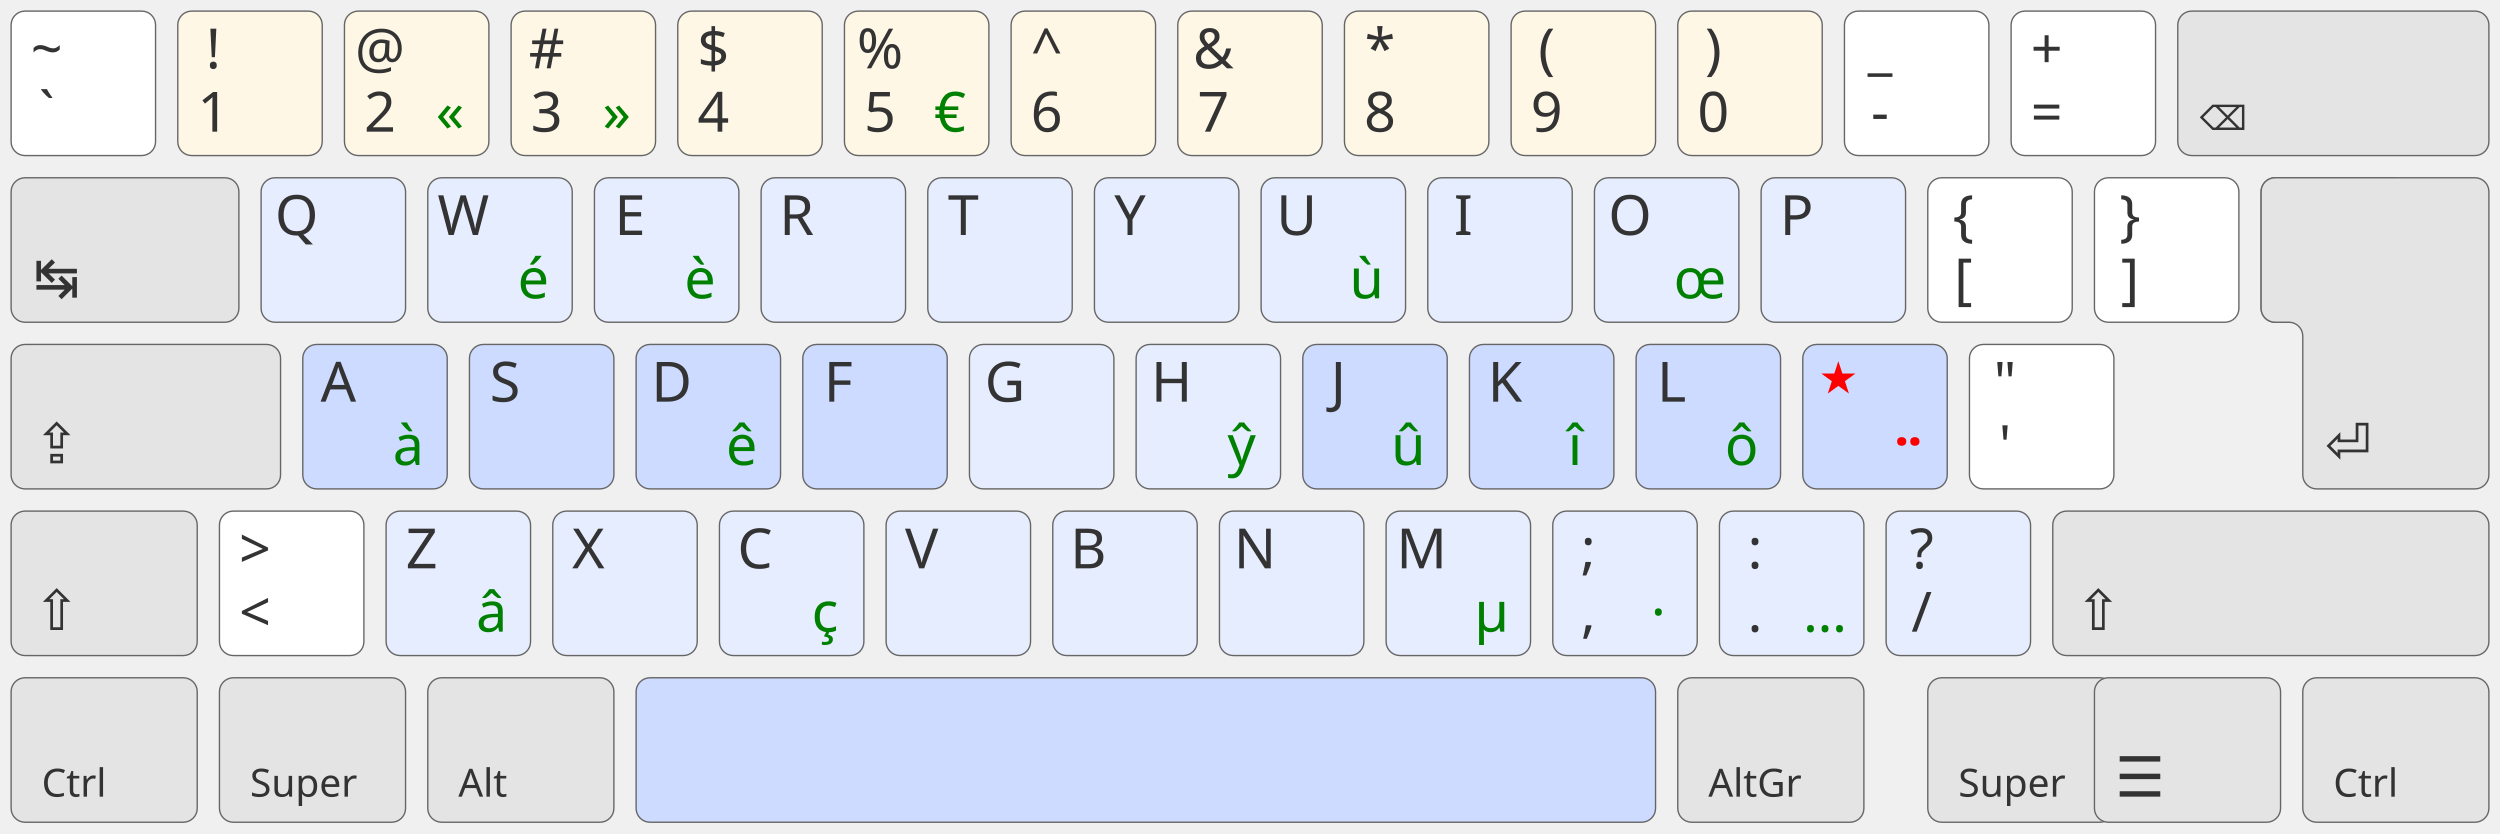
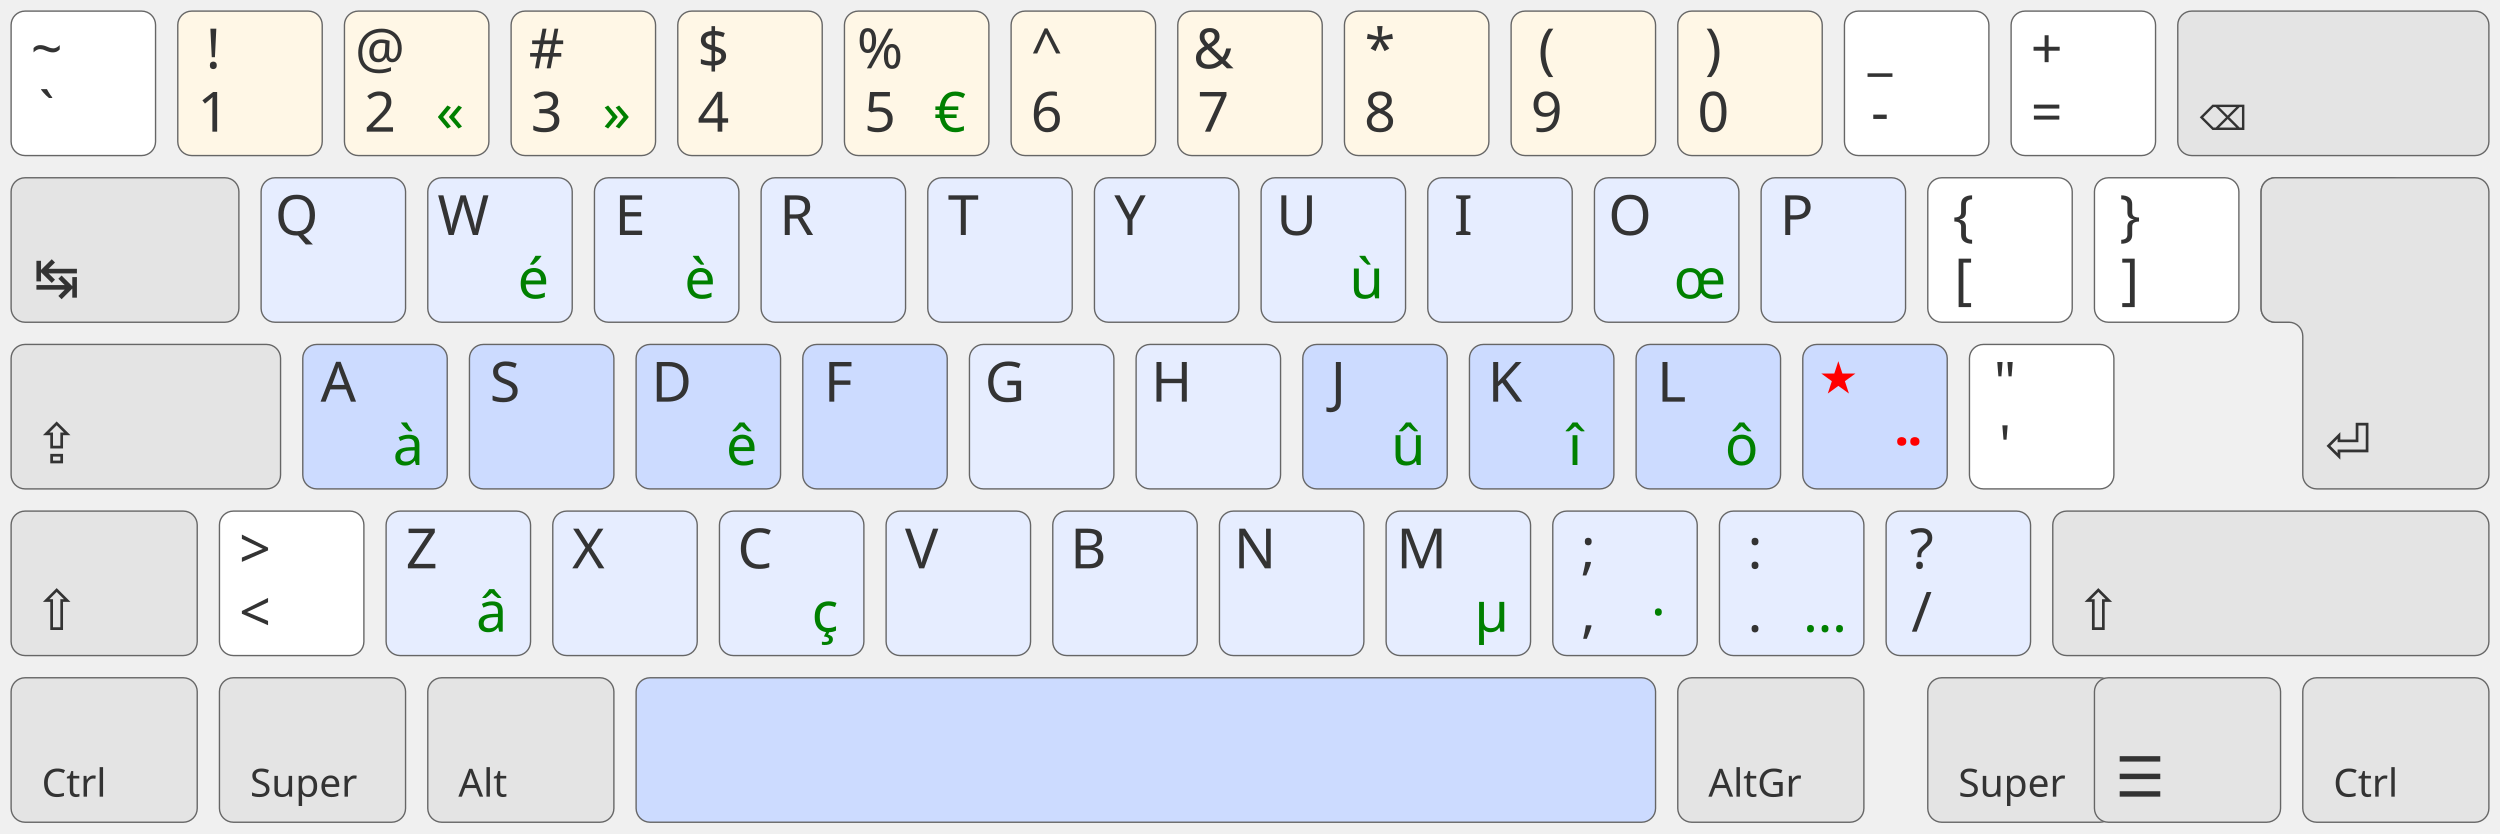
<svg xmlns="http://www.w3.org/2000/svg" class="iso intlBackslash dk" platform="gnu" theme="reach" viewBox="0 0 900 300">
  <style>
    rect, path {
      stroke: #666;
      stroke-width: .5px;
      fill: #fff;
    }
    .specialKey,
    .specialKey rect,
    .specialKey path {
      fill: #e4e4e4;
    }
    text {
      fill: #333;
      font: normal 20px sans-serif;
      text-align: center;
    }
    #Backspace text {
      font-size: 12px;
    }

    #Escape { display: none; }

    #row_AE { transform: translate(4px, 4px); }
    #row_AD { transform: translate(4px, 64px); }
    #row_AC { transform: translate(4px, 124px); }
    #row_AB { transform: translate(4px, 184px); }
    #row_AA { transform: translate(4px, 244px); }

    /* Backslash + Enter */
    #Enter path.alt,
    #Enter     .iso,
    #Backslash .iso,
    .alt #Enter rect.ansi,
    .iso #Enter rect.ansi,
    .iso #Enter text.ansi,
    .alt #Backslash .ansi,
    .iso #Backslash .ansi { display: none; }
    #Enter text.ansi,
    .alt #Enter     .alt,
    .iso #Enter     .iso,
    .iso #Backslash .iso { display: block; }
    .iso #Backslash,
    .alt #Backslash { transform: translate(765px, 60px); }

    /* Backspace + IntlYen */
    #IntlYen, #Backspace .alt,
    .intlYen  #Backspace .ansi { display: none; }
    .intlYen  #Backspace .alt,
    .intlYen  #IntlYen { display: block; }

    /* ShiftLeft + IntlBackslash */
    #IntlBackslash, #ShiftLeft .iso,
    .intlBackslash  #ShiftLeft .ansi { display: none; }
    .intlBackslash  #ShiftLeft .iso,
    .intlBackslash  #IntlBackslash { display: block; }

    /* ShiftRight + IntlRo */
    #IntlRo, #ShiftRight .abnt,
    .intlRo  #ShiftRight .ansi { display: none; }
    .intlRo  #ShiftRight .abnt,
    .intlRo  #IntlRo { display: block; }

    .specialKey .ergo,
    .specialKey .ol60,
    .specialKey .ol50,
    .specialKey .ol40,
    #Space      .ol60,
    #Space      .ol50,
    #Space      .ol40,
    .ergo #CapsLock,
    .ergo #Space      rect,
    .ergo #Backslash  rect,
    .ergo .specialKey rect,
    .ergo .specialKey text { display: none; }
    .ol50 #Escape,
    .ol40 #Escape,
    .ol60 #Space      .ol60,
    .ol50 #Space      .ol50,
    .ol40 #Space      .ol40,
    .ol60 #Backslash  .ol60,
    .ol60 .specialKey .ol60,
    .ol50 .specialKey .ol50,
    .ol40 .specialKey .ol40,
    .ergo .specialKey .ergo { display: block; }

    .ol50 .pinkyKey, .ol50 #ContextMenu,
    .ol40 .pinkyKey, .ol40 #ContextMenu,
    .ol40 #row_AE .numberKey { display: none; }

    .ergo #row_AE       { transform: translate(94px, 4px); }
    .ergo #row_AD       { transform: translate(64px, 64px); }
    .ergo #row_AC       { transform: translate(49px, 124px); }
    .ergo #row_AB       { transform: translate(19px, 184px); }

    .ergo #Tab          { transform: translate(30px, 0px); }
    .ergo #ShiftLeft    { transform: translate(75px, 0px); }
    .ergo #ControlLeft  { transform: translate(90px, 0px); }
    .ergo #MetaLeft     { transform: translate(150px, 0px); }
    .ergo #AltLeft      { transform: translate(240px, 0px); }
    .ergo #Space        { transform: translate(330px, 0px); }
    .ergo #AltRight     { transform: translate(540px, 0px); }
    .ergo #MetaRight    { transform: translate(630px, 0px); }
    .ergo #ControlRight { transform: translate(750px, 0px); }

    .ol60 .left         { transform: translate(-60px, 0px); }
    .ol60 #ControlRight { transform: translate(810px, 0px); }
    .ol60 #ShiftRight   { transform: translate(795px, 0px); }
    .ol60 #ContextMenu  { transform: translate(750px, 0px); }
    .ol60 #Backslash    { transform: translate(690px, 120px); }
    .ol60 #Backspace    { transform: translate(300px, 60px); }
    .ol60 #Enter        { transform: translate(345px, 60px); }

    .ol50 #Backspace    { transform: translate(660px, 0px); }
    .ol50 #Enter        { transform: translate(705px, -60px); }

    .ol40 #Escape       { transform: translate(0px, 120px); }
    .ol40 #Backspace    { transform: translate(660px, 60px); }
    .ol40 #Enter        { transform: translate(705px, 0px); }

    [platform="gnu"].ergo .specialKey .win,
    [platform="gnu"].ergo .specialKey .mac,
    [platform="win"].ergo .specialKey .gnu,
    [platform="win"].ergo .specialKey .mac { display: none; }
    .ergo .specialKey .mac,
    [platform="gnu"].ergo .specialKey .gnu,
    [platform="win"].ergo .specialKey .win { display: block; }

    /* swap Alt/Meta for MacOSX */
    [platform="gnu"].ergo #MetaLeft,
    [platform="win"].ergo #MetaLeft,
                    .ergo #AltLeft   { transform: translate(150px, 0px); }
    [platform="gnu"].ergo #AltLeft,
    [platform="win"].ergo #AltLeft,
                    .ergo #MetaLeft  { transform: translate(240px, 0px); }
    [platform="gnu"].ergo #AltRight,
    [platform="win"].ergo #AltRight,
                    .ergo #MetaRight { transform: translate(570px, 0px); }
    [platform="gnu"].ergo #MetaRight,
    [platform="win"].ergo #MetaRight,
                    .ergo #AltRight  { transform: translate(660px, 0px); }

    #NonConvert, #Convert, #KanaMode,
    #Lang1, #Lang2,
    #Space .jis,
    #Space .ks,
    .ks  #Space .ansi,
    .ks  #Space .jis,
    .jis #Space .ansi,
    .jis #Space .ks { display: none; }
    .ks  #Space .ks,
    .jis #NonConvert, .jis #Convert, .jis #KanaMode,
    .ks #Lang1, .ks #Lang2,
    .jis #Space .jis { display: block; }

    #Backquote .jis,
    #CapsLock  .jis,
    .jis #Backquote .ansi,
    .jis #CapsLock  .ansi { display: none; }
    .jis #Backquote .jis,
    .jis #CapsLock .jis { display: block; }

    #Lang1 text,
    #Lang2 text,
    #Convert text,
    #NonConvert text,
    .jis #CapsLock text { font-size: 14px; }
    #KanaMode text,
    .jis #Backquote text { font-size: 10px; }

    .specialKey .win,
    .specialKey .gnu {
      display: none;
      font-size: 14px;
    }

    /* display MacOSX by default */
    [platform="gnu"] .specialKey .win,
    [platform="gnu"] .specialKey .mac,
    [platform="win"] .specialKey .gnu,
    [platform="win"] .specialKey .mac { display: none; }
    [platform="mac"] .specialKey .mac,
    [platform="gnu"] .specialKey .gnu,
    [platform="win"] .specialKey .win { display: block; }

    /* swap Alt/Meta for MacOSX */
    [platform="gnu"] #MetaLeft,
    [platform="win"] #MetaLeft,  #AltLeft   { transform: translate(75px, 0px); }
    [platform="gnu"] #AltLeft,
    [platform="win"] #AltLeft,   #MetaLeft  { transform: translate(150px, 0px); }
    [platform="gnu"] #AltRight,
    [platform="win"] #AltRight,  #MetaRight { transform: translate(600px, 0px); }
    [platform="gnu"] #MetaRight,
    [platform="win"] #MetaRight, #AltRight  { transform: translate(675px, 0px); }

    g:target rect, .press rect,
    g:target path, .press path {
      fill: #aad;
    }

    /*
    [theme="reach"] .pinkyKey  rect { fill: hsl(  0, 100%, 90%); }
    [theme="reach"] .numberKey rect { fill: hsl( 42, 100%, 90%); }
    [theme="reach"] .letterKey rect { fill: hsl(122, 100%, 90%); }
    [theme="reach"] .homeKey   rect { fill: hsl(122, 100%, 75%); }
    [theme="reach"] .press     rect { fill: #aaf; }
    */
    [theme="reach"] .numberKey rect { fill: hsl( 42, 100%, 95%); }
    [theme="reach"] .letterKey rect { fill: hsl(222, 100%, 95%); }
    [theme="reach"] .homeKey   rect { fill: hsl(222, 100%, 90%); }

    [theme="hints"] [finger="m1"] rect { fill: hsl(  0, 100%, 95%); }
    [theme="hints"] [finger="l2"] rect { fill: hsl( 42, 100%, 85%); }
    [theme="hints"] [finger="r2"] rect { fill: hsl( 61, 100%, 85%); }
    [theme="hints"] [finger="l3"] rect,
    [theme="hints"] [finger="r3"] rect { fill: hsl(136, 100%, 85%); }
    [theme="hints"] [finger="l4"] rect,
    [theme="hints"] [finger="r4"] rect { fill: hsl(200, 100%, 85%); }
    [theme="hints"] [finger="l5"] rect,
    [theme="hints"] [finger="r5"] rect { fill: hsl(230, 100%, 85%); }
    [theme="hints"] .specialKey   rect,
    [theme="hints"] .specialKey   path { fill: #e4e4e4; }
    [theme="hints"] .hint         rect { fill: #a33; }
    [theme="hints"] .press        rect { fill: #335; }
    [theme="hints"] .press        text { fill: #fff; }
    [theme="hints"] .hint text {
      font-weight: bold;
      fill: white;
    }

    /* dimmed AltGr + bold dead keys */
    .level3, .level4 { fill: blue; opacity: .4; }
    .level5, .level6 { fill: green; }
    .deadKey {
      fill: red;
      font-size: 16px;
      transform: translateY(-3px);
    }
    .diacritic  {
      font-size: 24px;
      font-weight: bolder;
      transform: translateY(8px);
    }

    /* hide Level4 (Shift+AltGr) unless AltGr is pressed */
    .level4        { display: none; }
    .altgr .level4 { display: block; }

    /* highlight AltGr + Dead Keys
    .dk .level1, .altgr .level1,
    .dk .level2, .altgr .level2 { opacity: 0.25; }
    .dk .level5, .altgr .level3,
    .dk .level6, .altgr .level4 { opacity: 1; }
    */
    .dk .level3,
    .dk .level4 { display: none; }
  </style>
  <g id="row_AE">
    <g class="left">
      <g id="Escape" class="specialKey">
        <rect width="52" height="52" class="ergo" rx="5" ry="5" />
        <text x="16.4" y="42.8" class="ergo" text-anchor="middle">⎋</text>
      </g>
      <g id="Backquote" class="pinkyKey">
        <rect width="52" height="52" class="specialKey jis" rx="5" ry="5" />
        <rect width="52" height="52" class="ansi alt iso ergo" rx="5" ry="5" />
        <text x="26" y="20" class="jis" text-anchor="middle">半角</text>
        <text x="26" y="32" class="jis" text-anchor="middle">全角</text>
        <text x="26" y="44" class="jis" text-anchor="middle">漢字</text>
        <g class="ansi key" text-anchor="middle">
          <text x="12.8" y="43.4" class="level1">`</text>
          <text x="12.8" y="20.6" class="level2">~</text>
        </g>
      </g>
      <g id="Digit1" class="numberKey" transform="translate(60)">
        <rect width="52" height="52" rx="5" ry="5" />
        <g class="key" text-anchor="middle">
          <text x="12.8" y="43.4" class="level1">1</text>
          <text x="12.8" y="20.6" class="level2">!</text>
        </g>
      </g>
      <g id="Digit2" class="numberKey" transform="translate(120)">
        <rect width="52" height="52" rx="5" ry="5" />
        <g class="key" text-anchor="middle">
          <text x="12.8" y="43.4" class="level1">2</text>
          <text x="12.8" y="20.6" class="level2">@</text>
          <text x="38.0" y="43.4" class="level5">«</text>
        </g>
      </g>
      <g id="Digit3" class="numberKey" transform="translate(180)">
        <rect width="52" height="52" rx="5" ry="5" />
        <g class="key" text-anchor="middle">
          <text x="12.8" y="43.4" class="level1">3</text>
          <text x="12.8" y="20.6" class="level2">#</text>
          <text x="38.0" y="43.4" class="level5">»</text>
        </g>
      </g>
      <g id="Digit4" class="numberKey" transform="translate(240)">
        <rect width="52" height="52" rx="5" ry="5" />
        <g class="key" text-anchor="middle">
          <text x="12.8" y="43.4" class="level1">4</text>
          <text x="12.8" y="20.6" class="level2">$</text>
        </g>
      </g>
      <g id="Digit5" class="numberKey" transform="translate(300)">
        <rect width="52" height="52" rx="5" ry="5" />
        <g class="key" text-anchor="middle">
          <text x="12.8" y="43.4" class="level1">5</text>
          <text x="12.8" y="20.6" class="level2">%</text>
          <text x="38.0" y="43.4" class="level5">€</text>
        </g>
      </g>
    </g>
    <g class="right">
      <g id="Digit6" class="numberKey" transform="translate(360)">
        <rect width="52" height="52" rx="5" ry="5" />
        <g class="key" text-anchor="middle">
          <text x="12.8" y="43.4" class="level1">6</text>
          <text x="12.8" y="20.6" class="level2">^</text>
        </g>
      </g>
      <g id="Digit7" class="numberKey" transform="translate(420)">
        <rect width="52" height="52" rx="5" ry="5" />
        <g class="key" text-anchor="middle">
          <text x="12.8" y="43.4" class="level1">7</text>
          <text x="12.8" y="20.6" class="level2">&amp;</text>
        </g>
      </g>
      <g id="Digit8" class="numberKey" transform="translate(480)">
        <rect width="52" height="52" rx="5" ry="5" />
        <g class="key" text-anchor="middle">
          <text x="12.8" y="43.4" class="level1">8</text>
          <text x="12.8" y="20.6" class="level2">*</text>
        </g>
      </g>
      <g id="Digit9" class="numberKey" transform="translate(540)">
        <rect width="52" height="52" rx="5" ry="5" />
        <g class="key" text-anchor="middle">
          <text x="12.8" y="43.4" class="level1">9</text>
          <text x="12.8" y="20.6" class="level2">(</text>
        </g>
      </g>
      <g id="Digit0" class="numberKey" transform="translate(600)">
        <rect width="52" height="52" rx="5" ry="5" />
        <g class="key" text-anchor="middle">
          <text x="12.8" y="43.4" class="level1">0</text>
          <text x="12.8" y="20.6" class="level2">)</text>
        </g>
      </g>
      <g id="Minus" class="pinkyKey" transform="translate(660)">
        <rect width="52" height="52" rx="5" ry="5" />
        <g class="key" text-anchor="middle">
          <text x="12.8" y="43.4" class="level1">-</text>
          <text x="12.8" y="20.6" class="level2">_</text>
        </g>
      </g>
      <g id="Equal" class="pinkyKey" transform="translate(720)">
        <rect width="52" height="52" rx="5" ry="5" />
        <g class="key" text-anchor="middle">
          <text x="12.8" y="43.4" class="level1">=</text>
          <text x="12.8" y="20.6" class="level2">+</text>
        </g>
      </g>
      <g id="IntlYen" class="pinkyKey" transform="translate(780)">
        <rect width="52" height="52" rx="5" ry="5" />
        <g class="key" text-anchor="middle">
          <text x="12.8" y="43.4" class="level1">\</text>
          <text x="12.8" y="20.6" class="level2">|</text>
        </g>
      </g>
      <g id="Backspace" class="specialKey" transform="translate(780)">
        <rect width="112" height="52" class="ansi" rx="5" ry="5" />
        <rect width="52" height="112" y="-60" class="ol60" rx="5" ry="5" />
        <rect width="52" height="52" class="ol40 ol50" rx="5" ry="5" />
        <rect width="52" height="52" x="60" class="alt" rx="5" ry="5" />
        <text x="16.4" y="42.8" class="ansi" text-anchor="middle">⌫</text>
        <text x="16.4" y="42.8" class="ergo" text-anchor="middle">⌫</text>
        <text x="16.4" y="42.8" class="alt" text-anchor="middle" transform="translate(60)">⌫</text>
      </g>
    </g>
  </g>
  <g id="row_AD">
    <g class="left">
      <g id="Tab" class="specialKey">
        <rect width="82" height="52" rx="5" ry="5" />
        <rect width="52" height="52" class="ergo" rx="5" ry="5" />
        <text x="16.4" y="42.8" text-anchor="middle">↹</text>
        <text x="16.4" y="42.8" class="ergo" text-anchor="middle">↹</text>
      </g>
      <g id="KeyQ" class="letterKey" transform="translate(90)">
        <rect width="52" height="52" rx="5" ry="5" />
        <g class="key" text-anchor="middle">
          <text x="12.8" y="20.6" class="level2">Q</text>
          <text x="38.0" y="43.4" class="level3">1</text>
          <text x="38.0" y="43.4" class="level5"> </text>
        </g>
      </g>
      <g id="KeyW" class="letterKey" transform="translate(150)">
        <rect width="52" height="52" rx="5" ry="5" />
        <g class="key" text-anchor="middle">
          <text x="12.8" y="20.6" class="level2">W</text>
          <text x="38.0" y="43.4" class="level3">[</text>
          <text x="38.0" y="43.4" class="level5">é</text>
        </g>
      </g>
      <g id="KeyE" class="letterKey" transform="translate(210)">
        <rect width="52" height="52" rx="5" ry="5" />
        <g class="key" text-anchor="middle">
          <text x="12.8" y="20.6" class="level2">E</text>
          <text x="38.0" y="43.4" class="level3">]</text>
          <text x="38.0" y="43.4" class="level5">è</text>
        </g>
      </g>
      <g id="KeyR" class="letterKey" transform="translate(270)">
        <rect width="52" height="52" rx="5" ry="5" />
        <g class="key" text-anchor="middle">
          <text x="12.8" y="20.6" class="level2">R</text>
          <text x="38.0" y="43.4" class="level3">$</text>
        </g>
      </g>
      <g id="KeyT" class="letterKey" transform="translate(330)">
        <rect width="52" height="52" rx="5" ry="5" />
        <g class="key" text-anchor="middle">
          <text x="12.8" y="20.6" class="level2">T</text>
          <text x="38.0" y="43.4" class="level3">%</text>
          <text x="38.0" y="20.6" class="level4">‰</text>
        </g>
      </g>
    </g>
    <g class="right">
      <g id="KeyY" class="letterKey" transform="translate(390)">
        <rect width="52" height="52" rx="5" ry="5" />
        <g class="key" text-anchor="middle">
          <text x="12.8" y="20.6" class="level2">Y</text>
          <text x="38.0" y="43.4" class="level3">^</text>
          <text x="38.0" y="20.6" class="level4 deadKey diacritic">^</text>
        </g>
      </g>
      <g id="KeyU" class="letterKey" transform="translate(450)">
        <rect width="52" height="52" rx="5" ry="5" />
        <g class="key" text-anchor="middle">
          <text x="12.8" y="20.6" class="level2">U</text>
          <text x="38.0" y="43.4" class="level3">&amp;</text>
          <text x="38.0" y="43.4" class="level5">ù</text>
        </g>
      </g>
      <g id="KeyI" class="letterKey" transform="translate(510)">
        <rect width="52" height="52" rx="5" ry="5" />
        <g class="key" text-anchor="middle">
          <text x="12.8" y="20.6" class="level2">I</text>
          <text x="38.0" y="43.4" class="level3">*</text>
          <text x="38.0" y="20.6" class="level4">×</text>
        </g>
      </g>
      <g id="KeyO" class="letterKey" transform="translate(570)">
        <rect width="52" height="52" rx="5" ry="5" />
        <g class="key" text-anchor="middle">
          <text x="12.8" y="20.6" class="level2">O</text>
          <text x="38.0" y="43.4" class="level3">'</text>
          <text x="38.0" y="20.6" class="level4 deadKey diacritic">´</text>
          <text x="38.0" y="43.4" class="level5">œ</text>
        </g>
      </g>
      <g id="KeyP" class="letterKey" transform="translate(630)">
        <rect width="52" height="52" rx="5" ry="5" />
        <g class="key" text-anchor="middle">
          <text x="12.8" y="20.6" class="level2">P</text>
          <text x="38.0" y="43.4" class="level3">0</text>
        </g>
      </g>
      <g id="BracketLeft" class="pinkyKey" transform="translate(690)">
        <rect width="52" height="52" rx="5" ry="5" />
        <g class="key" text-anchor="middle">
          <text x="12.8" y="43.4" class="level1">[</text>
          <text x="12.8" y="20.6" class="level2">{</text>
        </g>
      </g>
      <g id="BracketRight" class="pinkyKey" transform="translate(750)">
        <rect width="52" height="52" rx="5" ry="5" />
        <g class="key" text-anchor="middle">
          <text x="12.8" y="43.4" class="level1">]</text>
          <text x="12.8" y="20.6" class="level2">}</text>
        </g>
      </g>
      <g id="Backslash" class="pinkyKey" transform="translate(810)">
        <rect width="82" height="52" class="ansi" rx="5" ry="5" />
        <rect width="52" height="52" class="iso ol60" rx="5" ry="5" />
        <g class="key" text-anchor="middle">
          <text x="12.8" y="43.4" class="level1">\</text>
          <text x="12.8" y="20.6" class="level2">|</text>
        </g>
      </g>
    </g>
  </g>
  <g id="row_AC">
    <g class="left">
      <g id="CapsLock" class="specialKey">
        <rect width="97" height="52" rx="5" ry="5" />
        <text x="16.4" y="42.8" class="ansi" text-anchor="middle">⇪</text>
        <text x="23" y="42.8" class="jis" text-anchor="middle">英数</text>
      </g>
      <g id="KeyA" class="letterKey homeKey" transform="translate(105)">
        <rect width="52" height="52" rx="5" ry="5" />
        <g class="key" text-anchor="middle">
          <text x="12.8" y="20.6" class="level2">A</text>
          <text x="38.0" y="43.4" class="level3">{</text>
          <text x="38.0" y="43.4" class="level5">à</text>
        </g>
      </g>
      <g id="KeyS" class="letterKey homeKey" transform="translate(165)">
        <rect width="52" height="52" rx="5" ry="5" />
        <g class="key" text-anchor="middle">
          <text x="12.8" y="20.6" class="level2">S</text>
          <text x="38.0" y="43.4" class="level3">(</text>
          <text x="38.0" y="20.6" class="level4">⁽</text>
        </g>
      </g>
      <g id="KeyD" class="letterKey homeKey" transform="translate(225)">
        <rect width="52" height="52" rx="5" ry="5" />
        <g class="key" text-anchor="middle">
          <text x="12.8" y="20.6" class="level2">D</text>
          <text x="38.0" y="43.4" class="level3">)</text>
          <text x="38.0" y="20.6" class="level4">⁾</text>
          <text x="38.0" y="43.4" class="level5">ê</text>
        </g>
      </g>
      <g id="KeyF" class="letterKey homeKey" transform="translate(285)">
        <rect width="52" height="52" rx="5" ry="5" />
        <g class="key" text-anchor="middle">
          <text x="12.8" y="20.6" class="level2">F</text>
          <text x="38.0" y="43.4" class="level3">}</text>
        </g>
      </g>
      <g id="KeyG" class="letterKey" transform="translate(345)">
        <rect width="52" height="52" rx="5" ry="5" />
        <g class="key" text-anchor="middle">
          <text x="12.8" y="20.6" class="level2">G</text>
          <text x="38.0" y="43.4" class="level3">=</text>
          <text x="38.0" y="20.6" class="level4">≠</text>
        </g>
      </g>
    </g>
    <g class="right">
      <g id="KeyH" class="letterKey" transform="translate(405)">
        <rect width="52" height="52" rx="5" ry="5" />
        <g class="key" text-anchor="middle">
          <text x="12.8" y="20.6" class="level2">H</text>
          <text x="38.0" y="43.4" class="level3">+</text>
          <text x="38.0" y="20.6" class="level4">±</text>
-           <text x="38.0" y="43.4" class="level5">ŷ</text>
+           <text x="38.0" y="43.4" class="level5"> </text>
        </g>
      </g>
      <g id="KeyJ" class="letterKey homeKey" transform="translate(465)">
        <rect width="52" height="52" rx="5" ry="5" />
        <g class="key" text-anchor="middle">
          <text x="12.8" y="20.6" class="level2">J</text>
          <text x="38.0" y="43.4" class="level3">-</text>
          <text x="38.0" y="20.6" class="level4">—</text>
          <text x="38.0" y="43.4" class="level5">û</text>
        </g>
      </g>
      <g id="KeyK" class="letterKey homeKey" transform="translate(525)">
        <rect width="52" height="52" rx="5" ry="5" />
        <g class="key" text-anchor="middle">
          <text x="12.8" y="20.6" class="level2">K</text>
          <text x="38.0" y="43.4" class="level3">&lt;</text>
          <text x="38.0" y="20.6" class="level4">≤</text>
          <text x="38.0" y="43.4" class="level5">î</text>
        </g>
      </g>
      <g id="KeyL" class="letterKey homeKey" transform="translate(585)">
        <rect width="52" height="52" rx="5" ry="5" />
        <g class="key" text-anchor="middle">
          <text x="12.8" y="20.6" class="level2">L</text>
          <text x="38.0" y="43.4" class="level3">&gt;</text>
          <text x="38.0" y="20.6" class="level4">≥</text>
          <text x="38.0" y="43.4" class="level5">ô</text>
        </g>
      </g>
      <g id="Semicolon" class="letterKey homeKey" transform="translate(645)">
        <rect width="52" height="52" rx="5" ry="5" />
        <g class="key" text-anchor="middle">
          <text x="12.8" y="20.6" class="level2 deadKey">★</text>
          <text x="38.0" y="43.4" class="level3">"</text>
          <text x="38.0" y="20.6" class="level4 deadKey diacritic">¨</text>
          <text x="38.0" y="43.4" class="level5 deadKey diacritic">¨</text>
        </g>
      </g>
      <g id="Quote" class="pinkyKey" transform="translate(705)">
        <rect width="52" height="52" rx="5" ry="5" />
        <g class="key" text-anchor="middle">
          <text x="12.8" y="43.4" class="level1">'</text>
          <text x="12.8" y="20.6" class="level2">"</text>
        </g>
      </g>
      <g id="Enter" class="specialKey" transform="translate(765)">
        <path d="M50-60h72a5 5 0 0 1 5 5V47a5 5 0 0 1-5 5H5a5 5 0 0 1-5-5V5a5 5 0 0 1 5-5h35a5 5 1 0 0 5-5v-50a5 5 0 0 1 5-5z" class="alt" />
        <path d="M50-60h72a5 5 0 0 1 5 5V47a5 5 0 0 1-5 5H65a5 5 0 0 1-5-5V-3a5 5 1 0 0-5-5h-5a5 5 0 0 1-5-5v-42a5 5 0 0 1 5-5z" class="iso" />
        <rect width="127" height="52" class="ansi" rx="5" ry="5" />
        <rect width="52" height="112" y="-60" class="ol60" rx="5" ry="5" />
        <rect width="52" height="52" class="ol40 ol50" rx="5" ry="5" />
        <text x="16.4" y="42.8" class="ansi alt ergo" text-anchor="middle">⏎</text>
        <text x="16.4" y="42.8" class="iso" text-anchor="middle" transform="translate(60)">⏎</text>
      </g>
    </g>
  </g>
  <g id="row_AB">
    <g class="left">
      <g id="ShiftLeft" class="specialKey">
        <rect width="127" height="52" class="ansi alt" rx="5" ry="5" />
        <rect width="67" height="52" class="iso" rx="5" ry="5" />
        <rect width="52" height="112" y="-60" class="ol50 ol60" rx="5" ry="5" />
        <rect width="52" height="52" class="ol40" rx="5" ry="5" />
        <text x="16.4" y="42.8" text-anchor="middle">⇧</text>
        <text x="16.4" y="42.8" class="ergo" text-anchor="middle">⇧</text>
      </g>
      <g id="IntlBackslash" class="pinkyKey" transform="translate(75)">
        <rect width="52" height="52" rx="5" ry="5" />
        <g class="key" text-anchor="middle">
          <text x="12.8" y="43.4" class="level1">&lt;</text>
          <text x="12.8" y="20.6" class="level2">&gt;</text>
        </g>
      </g>
      <g id="KeyZ" class="letterKey" transform="translate(135)">
        <rect width="52" height="52" rx="5" ry="5" />
        <g class="key" text-anchor="middle">
          <text x="12.8" y="20.6" class="level2">Z</text>
          <text x="38.0" y="43.4" class="level3">~</text>
          <text x="38.0" y="20.6" class="level4 deadKey diacritic">~</text>
          <text x="38.0" y="43.4" class="level5">â</text>
        </g>
      </g>
      <g id="KeyX" class="letterKey" transform="translate(195)">
        <rect width="52" height="52" rx="5" ry="5" />
        <g class="key" text-anchor="middle">
          <text x="12.8" y="20.6" class="level2">X</text>
          <text x="38.0" y="43.4" class="level3">`</text>
          <text x="38.0" y="20.6" class="level4 deadKey diacritic">`</text>
        </g>
      </g>
      <g id="KeyC" class="letterKey" transform="translate(255)">
        <rect width="52" height="52" rx="5" ry="5" />
        <g class="key" text-anchor="middle">
          <text x="12.8" y="20.6" class="level2">C</text>
          <text x="38.0" y="43.4" class="level3">|</text>
          <text x="38.0" y="20.6" class="level4">¦</text>
          <text x="38.0" y="43.4" class="level5">ç</text>
        </g>
      </g>
      <g id="KeyV" class="letterKey" transform="translate(315)">
        <rect width="52" height="52" rx="5" ry="5" />
        <g class="key" text-anchor="middle">
          <text x="12.8" y="20.6" class="level2">V</text>
          <text x="38.0" y="43.4" class="level3">_</text>
          <text x="38.0" y="20.6" class="level4">–</text>
        </g>
      </g>
      <g id="KeyB" class="letterKey" transform="translate(375)">
        <rect width="52" height="52" rx="5" ry="5" />
        <g class="key" text-anchor="middle">
          <text x="12.8" y="20.6" class="level2">B</text>
          <text x="38.0" y="43.4" class="level3">/</text>
          <text x="38.0" y="20.6" class="level4">÷</text>
        </g>
      </g>
    </g>
    <g class="right">
      <g id="KeyN" class="letterKey" transform="translate(435)">
        <rect width="52" height="52" rx="5" ry="5" />
        <g class="key" text-anchor="middle">
          <text x="12.8" y="20.6" class="level2">N</text>
          <text x="38.0" y="43.4" class="level3">\</text>
        </g>
      </g>
      <g id="KeyM" class="letterKey" transform="translate(495)">
        <rect width="52" height="52" rx="5" ry="5" />
        <g class="key" text-anchor="middle">
          <text x="12.8" y="20.6" class="level2">M</text>
          <text x="38.0" y="43.4" class="level3">@</text>
          <text x="38.0" y="43.4" class="level5">µ</text>
        </g>
      </g>
      <g id="Comma" class="letterKey" transform="translate(555)">
        <rect width="52" height="52" rx="5" ry="5" />
        <g class="key" text-anchor="middle">
          <text x="12.8" y="43.4" class="level1">,</text>
          <text x="12.8" y="20.6" class="level2">;</text>
          <text x="38.0" y="43.4" class="level3">#</text>
          <text x="38.0" y="20.6" class="level4 deadKey diacritic">,</text>
          <text x="38.0" y="43.4" class="level5">·</text>
        </g>
      </g>
      <g id="Period" class="letterKey" transform="translate(615)">
        <rect width="52" height="52" rx="5" ry="5" />
        <g class="key" text-anchor="middle">
          <text x="12.8" y="43.4" class="level1">.</text>
          <text x="12.8" y="20.6" class="level2">:</text>
          <text x="38.0" y="43.4" class="level3">!</text>
          <text x="38.0" y="20.6" class="level4">¬</text>
          <text x="38.0" y="43.4" class="level5">…</text>
        </g>
      </g>
      <g id="Slash" class="letterKey" transform="translate(675)">
        <rect width="52" height="52" rx="5" ry="5" />
        <g class="key" text-anchor="middle">
          <text x="12.8" y="43.4" class="level1">/</text>
          <text x="12.8" y="20.6" class="level2">?</text>
          <text x="38.0" y="43.4" class="level3">?</text>
        </g>
      </g>
      <g id="IntlRo" class="pinkyKey" transform="translate(735)">
        <rect width="52" height="52" rx="5" ry="5" />
      </g>
      <g id="ShiftRight" class="specialKey" transform="translate(735)">
        <rect width="157" height="52" class="ansi" rx="5" ry="5" />
        <rect width="97" height="52" x="60" class="abnt" rx="5" ry="5" />
        <rect width="52" height="112" y="-60" class="ol50 ol60" rx="5" ry="5" />
        <rect width="52" height="52" class="ol40" rx="5" ry="5" />
        <text x="16.4" y="42.8" class="ansi" text-anchor="middle">⇧</text>
        <text x="16.4" y="42.8" class="ergo" text-anchor="middle">⇧</text>
        <text x="16.4" y="42.8" class="abnt" text-anchor="middle" transform="translate(60)">⇧</text>
      </g>
    </g>
  </g>
  <g id="row_AA">
    <g class="left">
      <g id="ControlLeft" class="specialKey">
        <rect width="67" height="52" rx="5" ry="5" />
        <rect width="52" height="52" class="ergo" rx="5" ry="5" />
        <text x="11.0" y="42.8" class="win gnu">Ctrl</text>
        <text x="16.4" y="42.8" class="mac" text-anchor="middle">⌃</text>
      </g>
      <g id="MetaLeft" class="specialKey" transform="translate(75)">
        <rect width="67" height="52" rx="5" ry="5" />
        <rect width="82" height="52" class="ergo" rx="5" ry="5" />
        <text x="11.0" y="42.8" class="win">Win</text>
        <text x="11.0" y="42.8" class="gnu">Super</text>
        <text x="16.4" y="42.8" class="mac" text-anchor="middle">⌘</text>
      </g>
      <g id="AltLeft" class="specialKey" transform="translate(150)">
        <rect width="67" height="52" rx="5" ry="5" />
        <rect width="82" height="52" class="ergo" rx="5" ry="5" />
        <text x="11.0" y="42.8" class="win gnu">Alt</text>
        <text x="16.4" y="42.8" class="mac" text-anchor="middle">⌥</text>
      </g>
      <g id="Lang2" class="specialKey" transform="translate(225)">
        <rect width="52" height="52" rx="5" ry="5" />
        <text x="20" y="42.8" text-anchor="middle">한자</text>
      </g>
      <g id="NonConvert" class="specialKey" transform="translate(225)">
        <rect width="52" height="52" rx="5" ry="5" />
        <text x="26" y="42.8" text-anchor="middle">無変換</text>
      </g>
    </g>
    <g id="Space" class="homeKey" transform="translate(225)">
      <rect width="367" height="52" class="ansi" rx="5" ry="5" />
      <rect width="292" height="52" x="-60" class="ol60" rx="5" ry="5" />
      <rect width="232" height="52" class="ol50 ol40" rx="5" ry="5" />
      <rect width="247" height="52" x="60" class="ks" rx="5" ry="5" />
      <rect width="187" height="52" x="60" class="jis" rx="5" ry="5" />
    </g>
    <g class="right">
      <g id="Convert" class="specialKey" transform="translate(480)">
        <rect width="52" height="52" rx="5" ry="5" />
        <text x="26" y="42.8" text-anchor="middle">変換</text>
      </g>
      <g id="KanaMode" class="specialKey" transform="translate(540)">
        <rect width="52" height="52" rx="5" ry="5" />
        <text x="26" y="20" text-anchor="middle">カタカナ</text>
        <text x="26" y="32" text-anchor="middle">ひらがな</text>
        <text x="26" y="44" text-anchor="middle">ローマ字</text>
      </g>
      <g id="Lang1" class="specialKey" transform="translate(540)">
        <rect width="52" height="52" rx="5" ry="5" />
        <text x="20" y="42.8" text-anchor="middle">한/영</text>
      </g>
      <g id="AltRight" class="specialKey" transform="translate(600)">
        <rect width="67" height="52" rx="5" ry="5" />
        <rect width="82" height="52" class="ergo" rx="5" ry="5" />
        <text x="11.0" y="42.8" class="win gnu">AltGr</text>
        <text x="16.4" y="42.8" class="mac" text-anchor="middle">⌥</text>
      </g>
      <g id="MetaRight" class="specialKey" transform="translate(690)">
        <rect width="67" height="52" rx="5" ry="5" />
        <rect width="82" height="52" class="ergo" rx="5" ry="5" />
        <text x="11.0" y="42.8" class="win">Win</text>
        <text x="11.0" y="42.8" class="gnu">Super</text>
        <text x="16.4" y="42.8" class="mac" text-anchor="middle">⌘</text>
      </g>
      <g id="ContextMenu" class="specialKey" transform="translate(750)">
        <rect width="67" height="52" rx="5" ry="5" />
        <rect width="52" height="52" class="ergo" rx="5" ry="5" />
        <text x="16.4" y="42.8" text-anchor="middle">☰</text>
        <text x="16.4" y="42.8" class="ol60" text-anchor="middle">☰</text>
      </g>
      <g id="ControlRight" class="specialKey" transform="translate(825)">
        <rect width="67" height="52" rx="5" ry="5" />
        <rect width="52" height="52" class="ergo" rx="5" ry="5" />
        <text x="11.0" y="42.8" class="win gnu">Ctrl</text>
        <text x="16.4" y="42.8" class="mac" text-anchor="middle">⌃</text>
      </g>
    </g>
  </g>
</svg>
